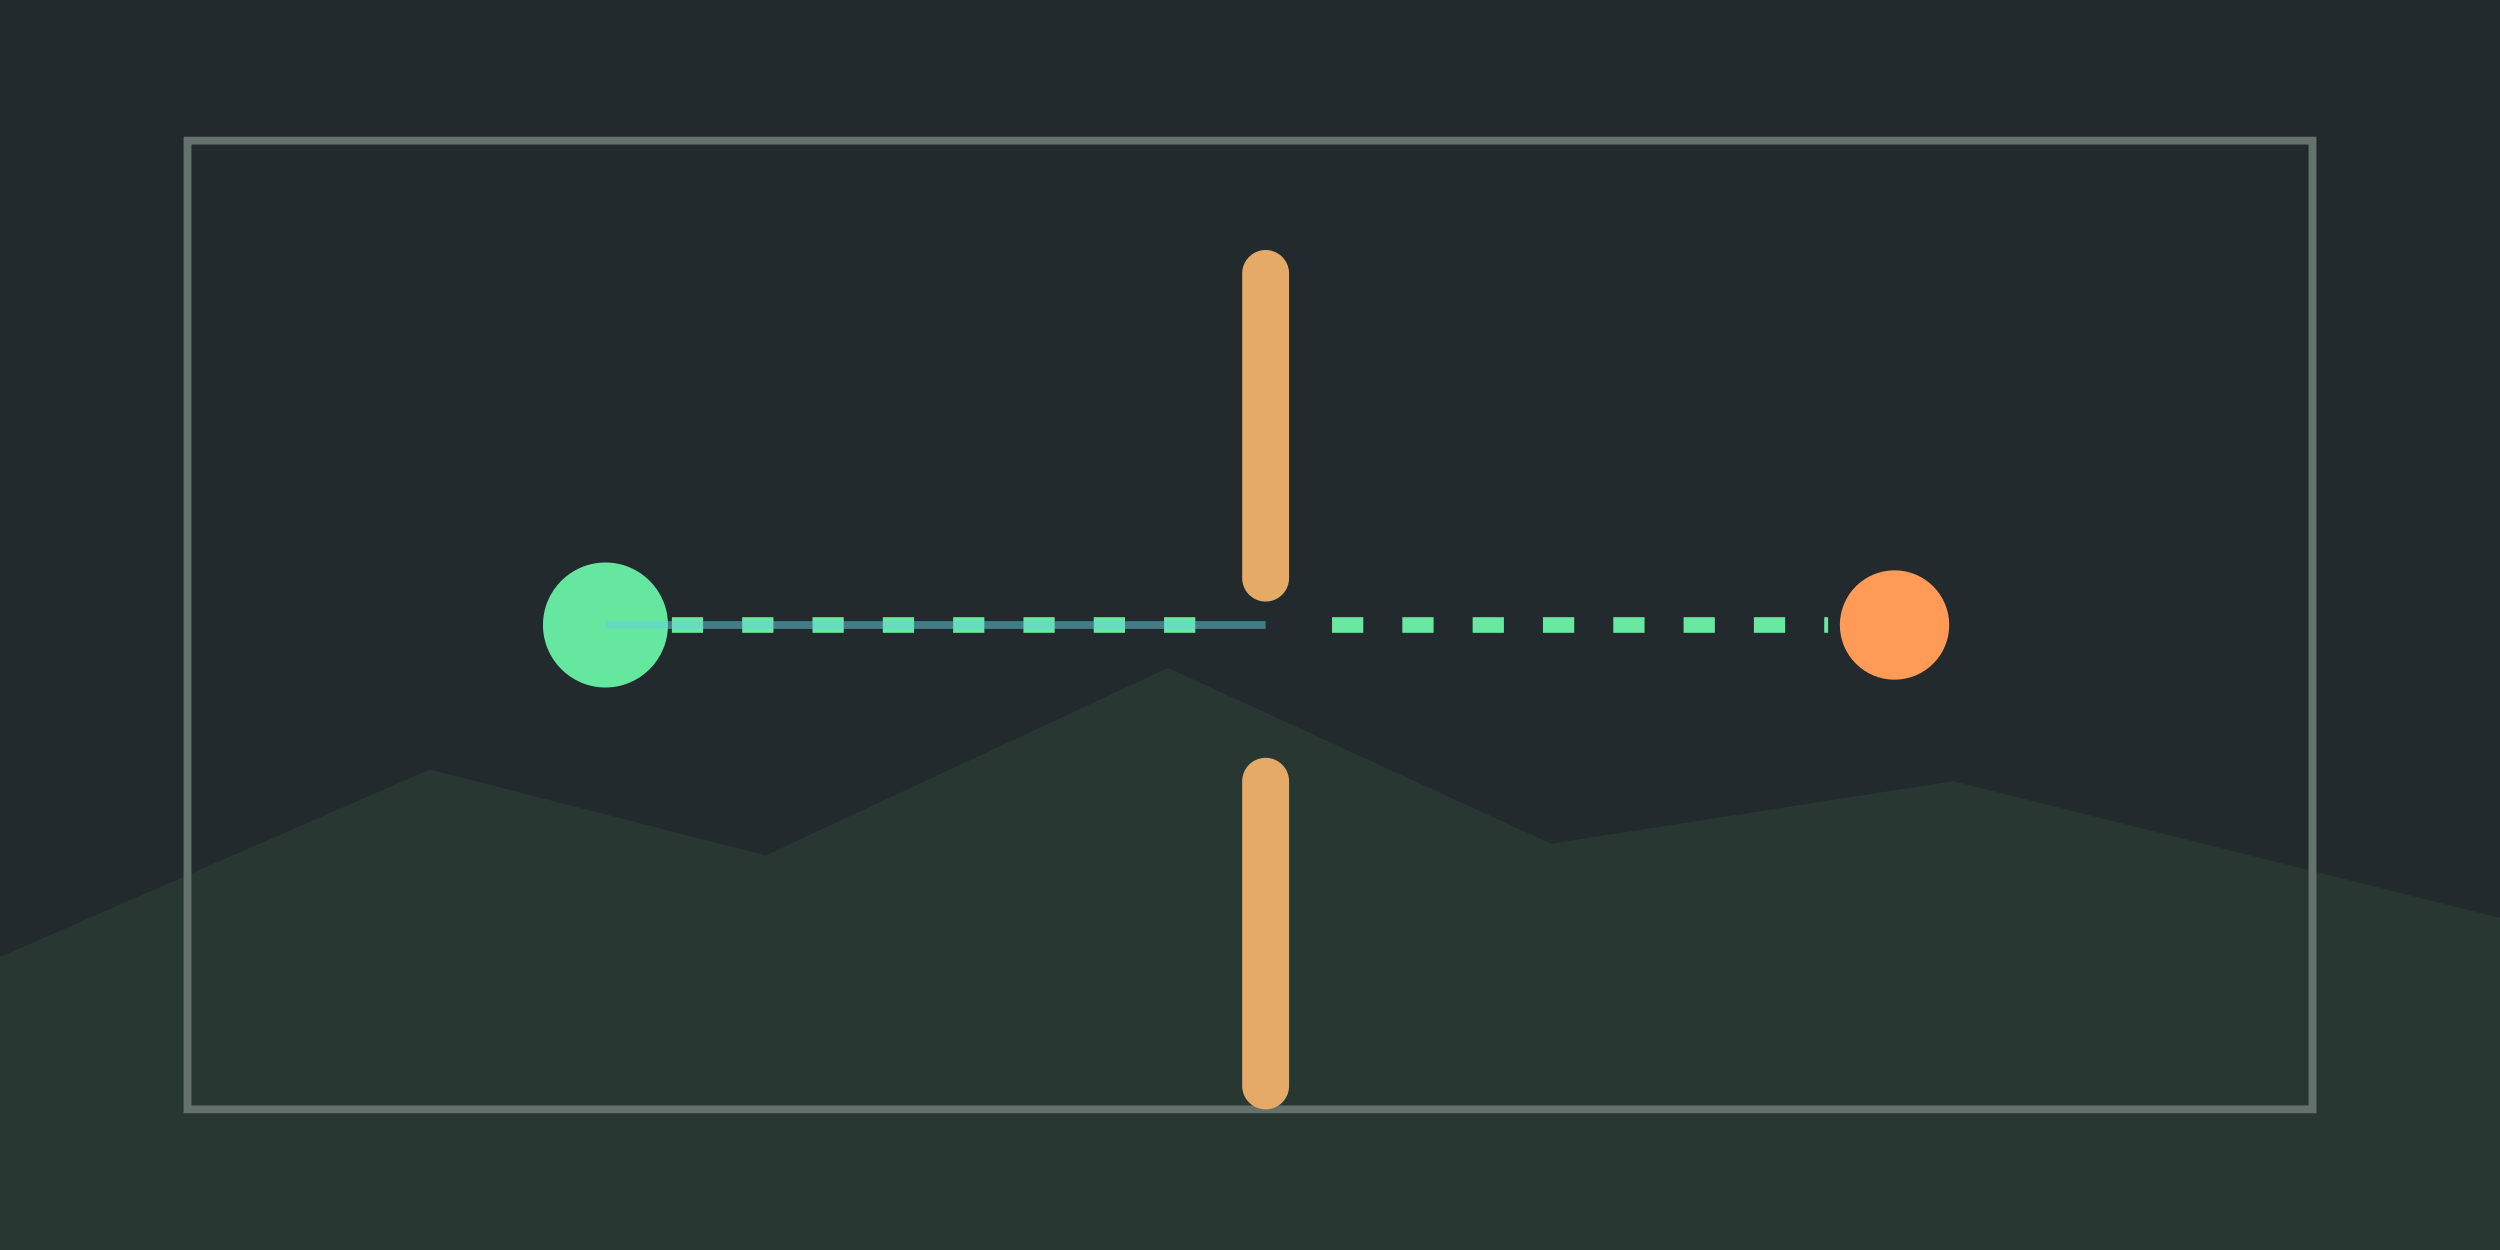
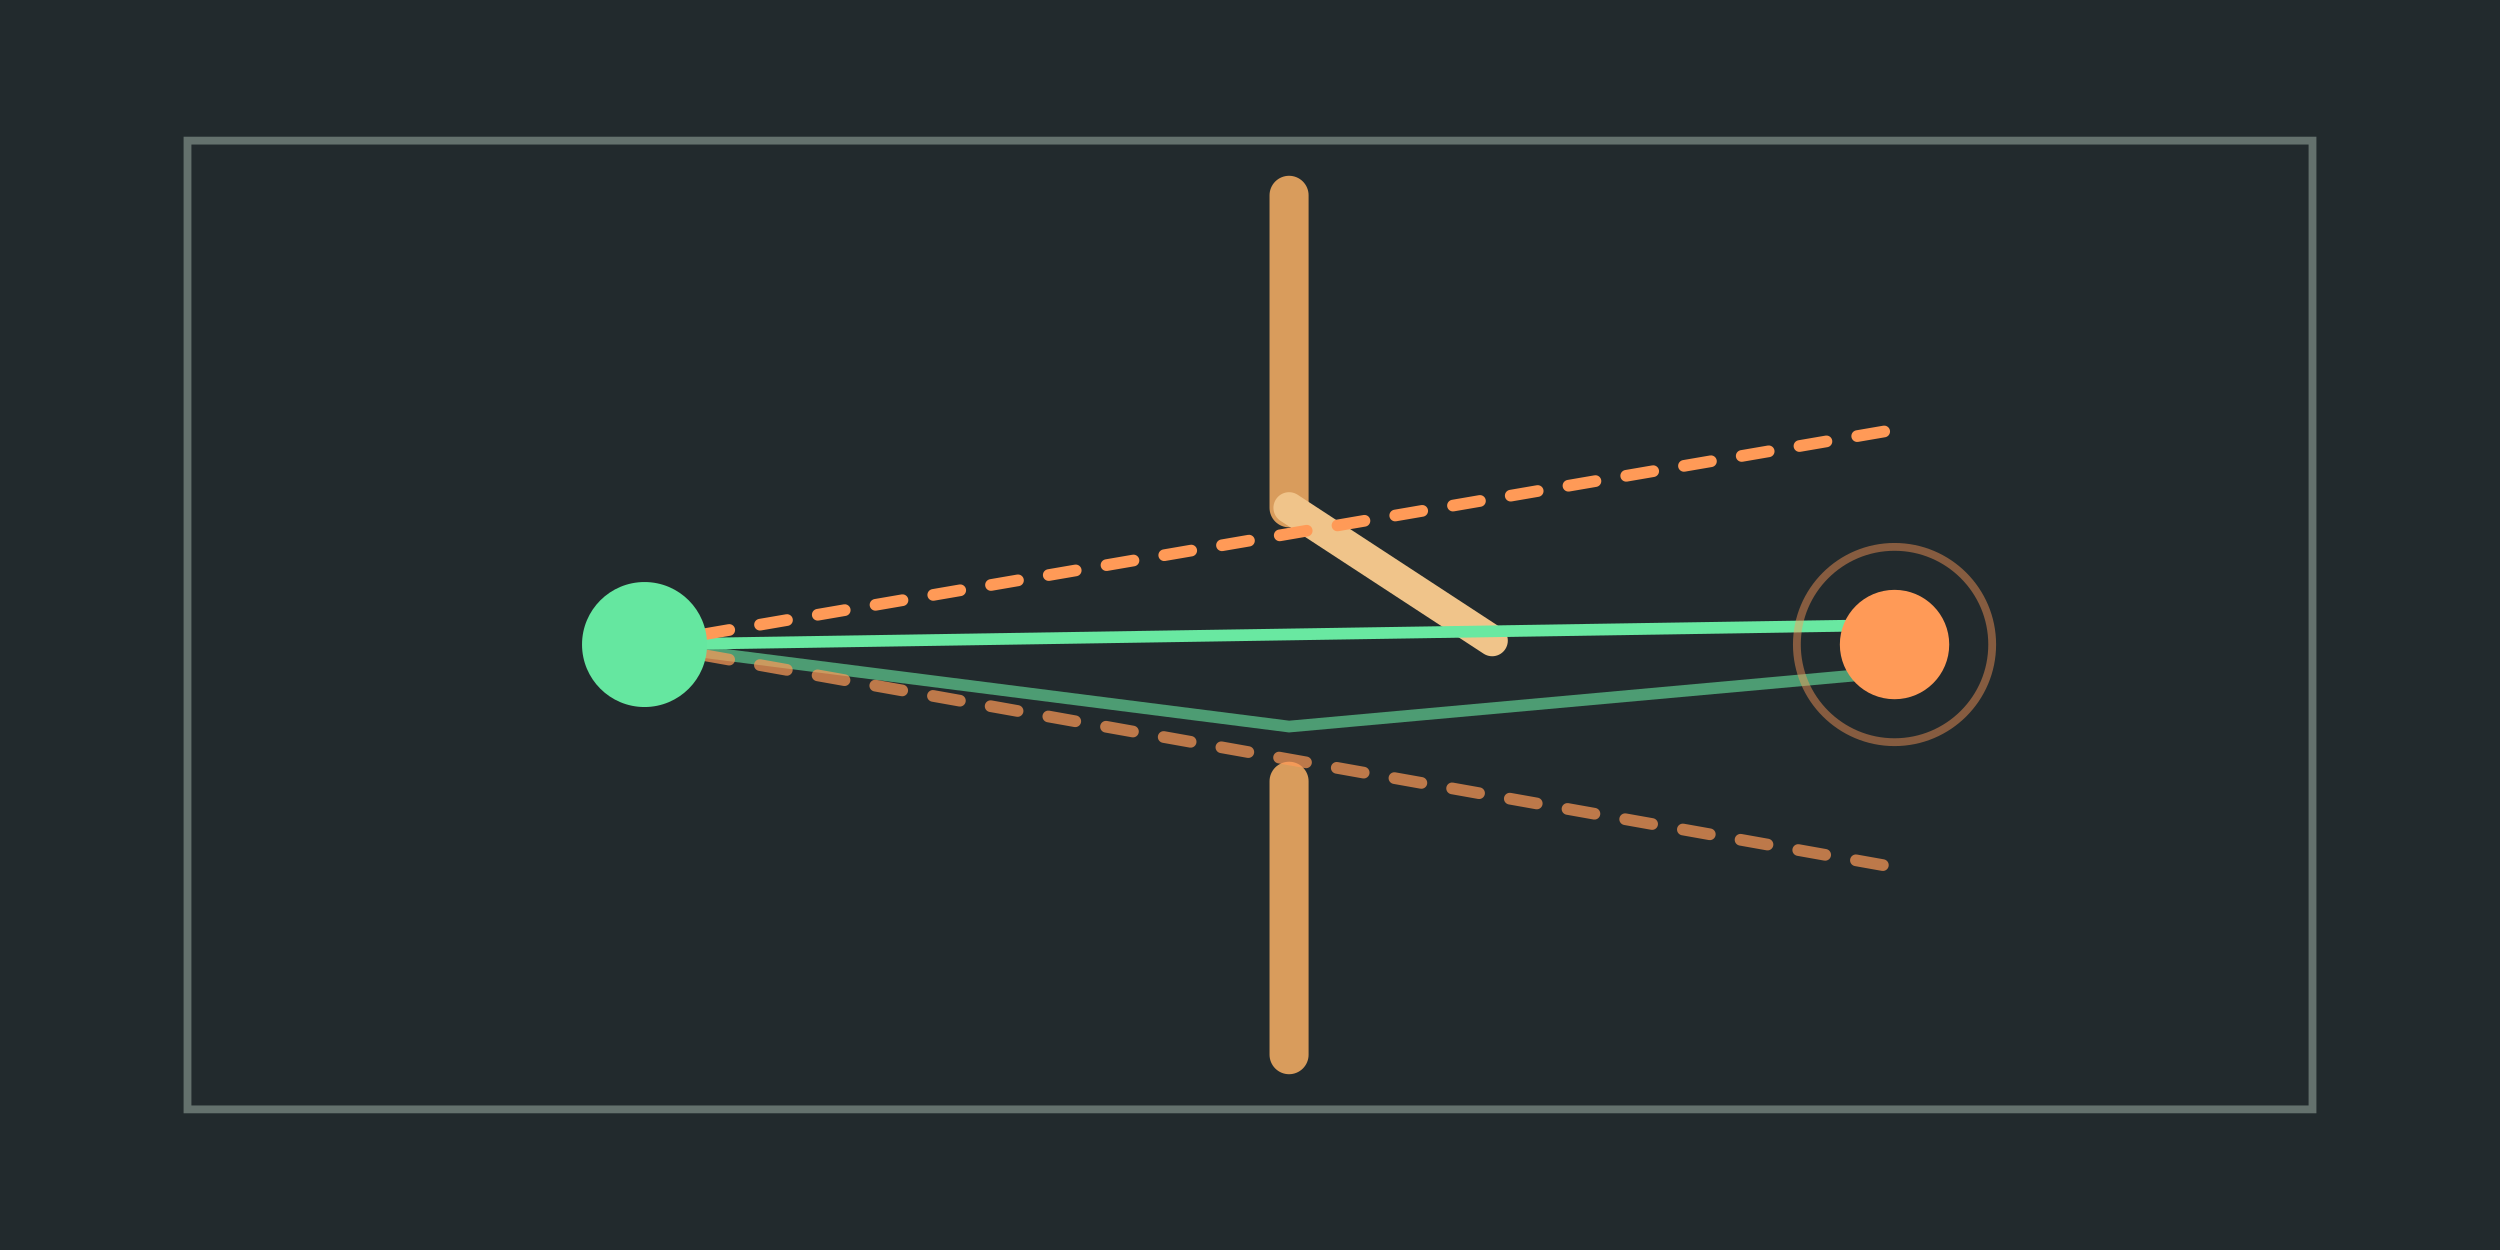
<svg xmlns="http://www.w3.org/2000/svg" viewBox="0 0 640 320">
  <rect width="640" height="320" fill="#222a2d" />
-   <path d="M0 245 110 197l86 22 103-48 98 45 103-16 140 35v85H0" fill="#293732" />
  <path d="M48 36h544v248H48z" fill="none" stroke="#64716d" stroke-width="2" />
-   <path d="M324 70v78m0 52v78" stroke="#e6aa67" stroke-width="12" stroke-linecap="round" />
-   <path d="M172 160h135M341 160h127" stroke="#69e8a1" stroke-width="4" stroke-dasharray="8 10" />
-   <circle cx="155" cy="160" r="16" fill="#65e7a0" />
-   <circle cx="485" cy="160" r="14" fill="#ff9a57" />
-   <path d="M155 160h169" stroke="#63cde0" stroke-width="2" opacity=".5" />
+   <path d="M330 50v80M330 200v70" stroke="#d99c5c" stroke-width="10" stroke-linecap="round" />
+   <path d="M330 130l52 34" stroke="#f0c48a" stroke-width="8" stroke-linecap="round" />
+   <g fill="none" stroke-width="3" stroke-linecap="round">
+     <path d="M165 165 485 160" stroke="#69e8a1" />
+     <path d="M165 165 330 186 485 172" stroke="#69e8a1" opacity=".6" />
+     <path d="M165 165 485 110" stroke="#ff9a57" stroke-dasharray="7 8" />
+     <path d="M165 165 485 222" stroke="#ff9a57" stroke-dasharray="7 8" opacity=".7" />
+   </g>
+   <circle cx="165" cy="165" r="16" fill="#65e7a0" />
+   <circle cx="485" cy="165" r="14" fill="#ff9a57" />
+   <circle cx="485" cy="165" r="25" fill="none" stroke="#ff9a57" stroke-width="2" opacity=".45" />
</svg>
